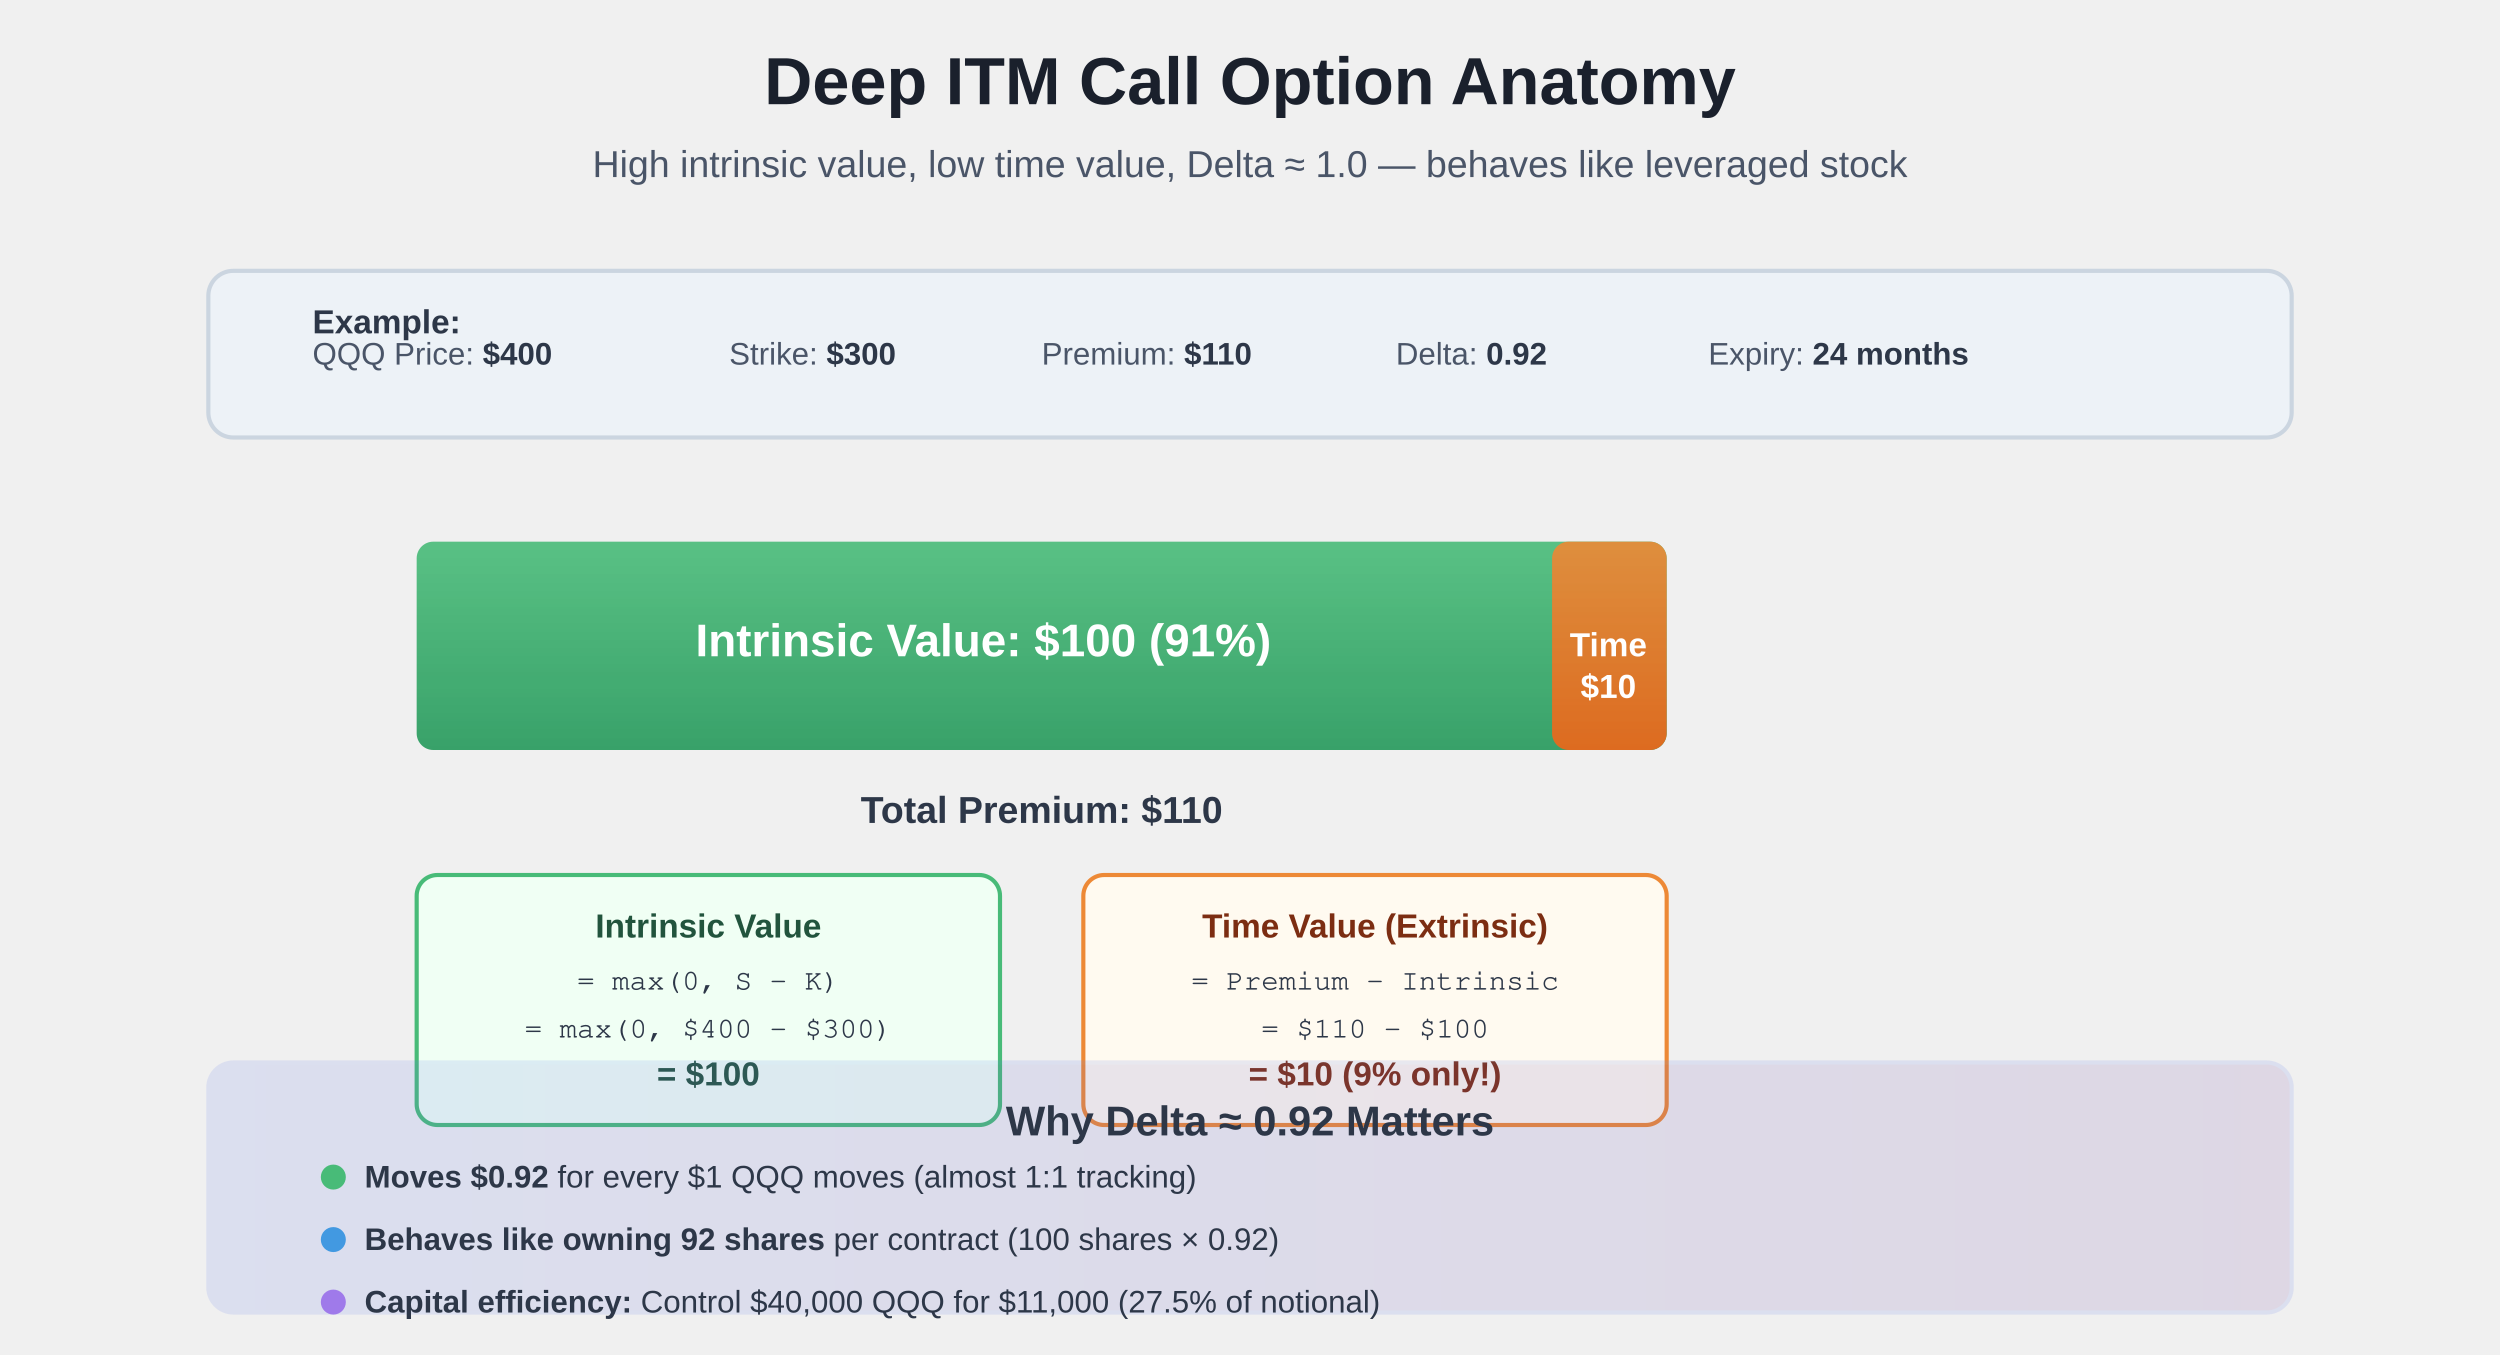
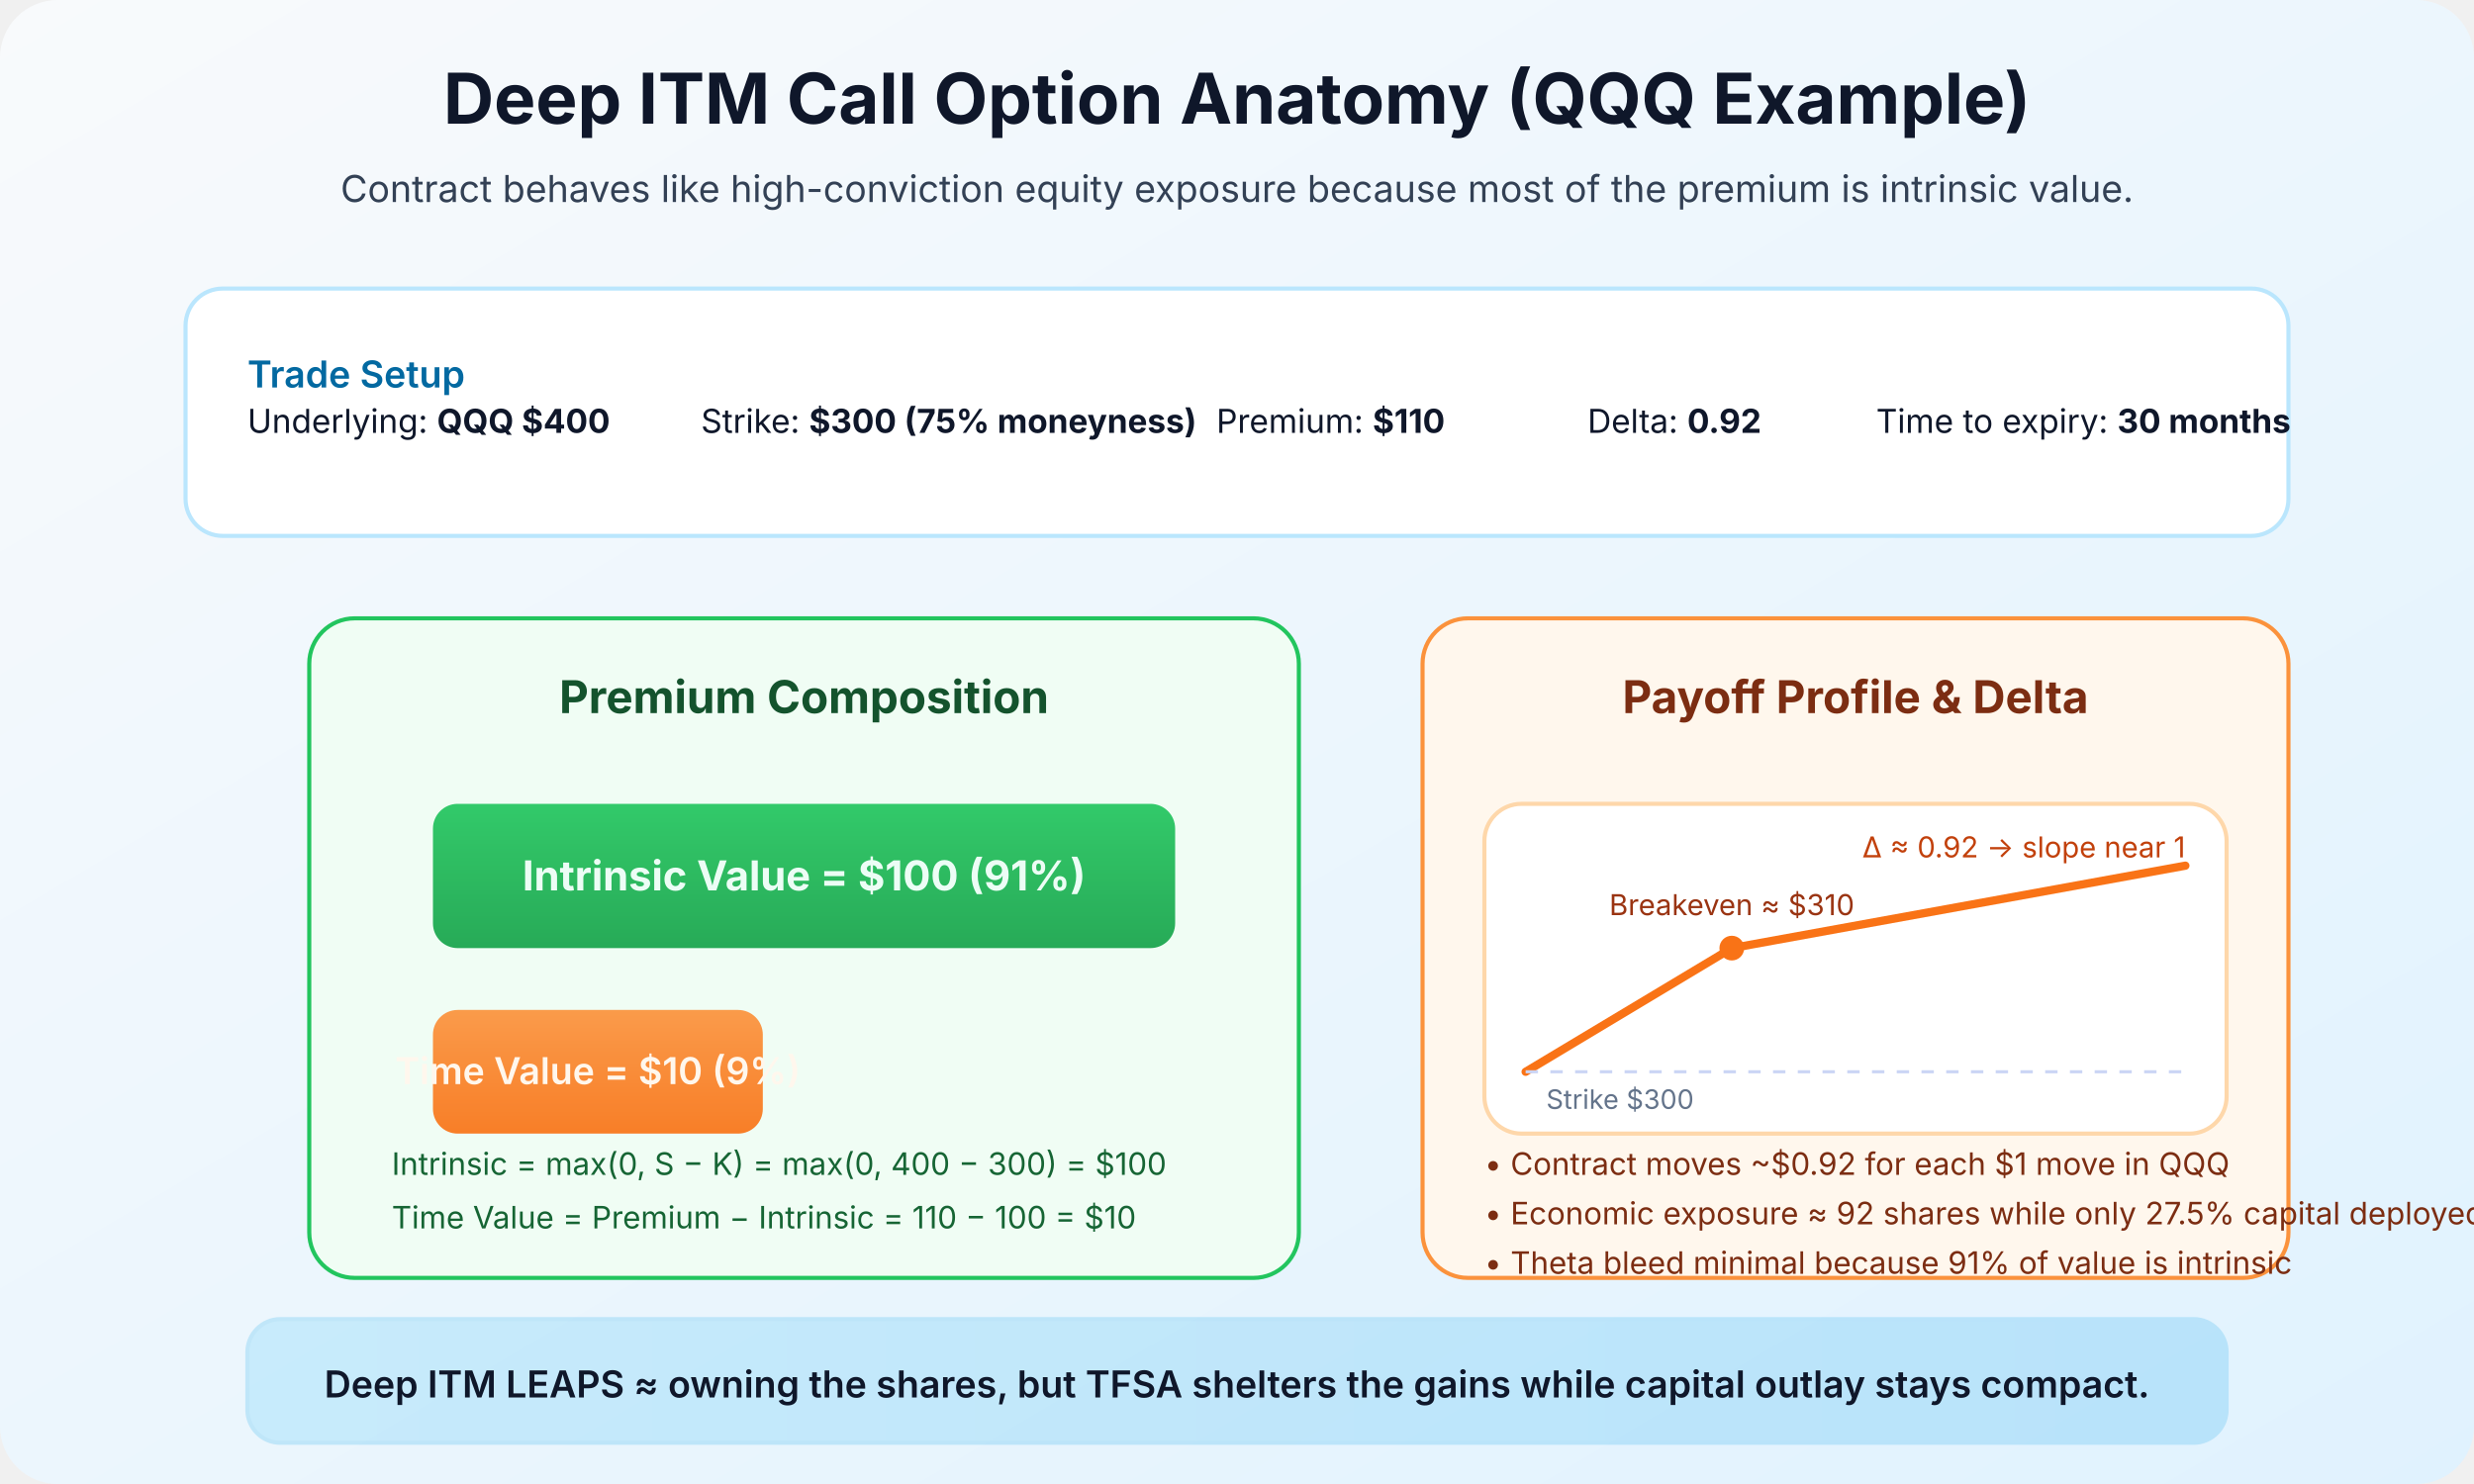
- <svg xmlns="http://www.w3.org/2000/svg" viewBox="0 0 1200 650">
+ <svg xmlns="http://www.w3.org/2000/svg" viewBox="0 0 1200 720" role="img" aria-labelledby="title desc">
  <defs>
-     <linearGradient id="intrinsic-grad" x1="0%" y1="0%" x2="0%" y2="100%">
-       <stop offset="0%" style="stop-color:#48bb78;stop-opacity:0.9" />
-       <stop offset="100%" style="stop-color:#38a169;stop-opacity:1" />
+     <linearGradient id="panel" x1="0%" y1="0%" x2="100%" y2="100%">
+       <stop offset="0%" stop-color="#f8fafc" />
+       <stop offset="100%" stop-color="#e0f2fe" />
    </linearGradient>
-     <linearGradient id="time-grad" x1="0%" y1="0%" x2="0%" y2="100%">
-       <stop offset="0%" style="stop-color:#ed8936;stop-opacity:0.9" />
-       <stop offset="100%" style="stop-color:#dd6b20;stop-opacity:1" />
+     <linearGradient id="intrinsic" x1="0%" y1="0%" x2="0%" y2="100%">
+       <stop offset="0%" stop-color="#22c55e" />
+       <stop offset="100%" stop-color="#16a34a" />
    </linearGradient>
-     <linearGradient id="delta-grad" x1="0%" y1="0%" x2="100%" y2="0%">
-       <stop offset="0%" style="stop-color:#667eea;stop-opacity:1" />
-       <stop offset="100%" style="stop-color:#764ba2;stop-opacity:1" />
+     <linearGradient id="time" x1="0%" y1="0%" x2="0%" y2="100%">
+       <stop offset="0%" stop-color="#fb923c" />
+       <stop offset="100%" stop-color="#f97316" />
+     </linearGradient>
+     <linearGradient id="delta" x1="0%" y1="0%" x2="100%" y2="0%">
+       <stop offset="0%" stop-color="#38bdf8" />
+       <stop offset="100%" stop-color="#0ea5e9" />
    </linearGradient>
  </defs>
-   <text x="600" y="50" font-family="Arial, sans-serif" font-size="32" font-weight="bold" text-anchor="middle" fill="#1a202c">
-     Deep ITM Call Option Anatomy
+   <rect x="0" y="0" width="1200" height="720" rx="28" fill="url(#panel)" />
+   <text x="600" y="60" font-family="'Inter', 'Arial', sans-serif" font-size="34" font-weight="700" text-anchor="middle" fill="#0f172a">
+     Deep ITM Call Option Anatomy (QQQ Example)
  </text>
-   <text x="600" y="85" font-family="Arial, sans-serif" font-size="18" text-anchor="middle" fill="#4a5568">
-     High intrinsic value, low time value, Delta ≈ 1.0 — behaves like leveraged stock
+   <text x="600" y="98" font-family="'Inter', 'Arial', sans-serif" font-size="18" text-anchor="middle" fill="#334155">
+     Contract behaves like high-conviction equity exposure because most of the premium is intrinsic value.
  </text>
-   <g transform="translate(100, 130)">
-     <rect x="0" y="0" width="1000" height="80" rx="12" fill="#edf2f7" stroke="#cbd5e0" stroke-width="2" />
-     <text x="50" y="30" font-family="Arial, sans-serif" font-size="16" font-weight="bold" fill="#2d3748">
-       Example:
-     </text>
-     <g transform="translate(50, 45)">
-       <text x="0" y="0" font-family="Arial, sans-serif" font-size="15" fill="#4a5568">
-         QQQ Price: <tspan font-weight="bold" fill="#2d3748">$400</tspan>
+   <g transform="translate(90, 140)">
+     <rect x="0" y="0" width="1020" height="120" rx="18" fill="#fff" stroke="#bae6fd" stroke-width="2" />
+     <text x="30" y="48" font-family="'Inter', sans-serif" font-size="18" font-weight="600" fill="#0369a1">Trade Setup</text>
+     <g transform="translate(30, 70)" font-family="'Inter', sans-serif" font-size="16" fill="#0f172a">
+       <text x="0" y="0">Underlying: <tspan font-weight="700">QQQ $400</tspan>
      </text>
-       <text x="200" y="0" font-family="Arial, sans-serif" font-size="15" fill="#4a5568">
-         Strike: <tspan font-weight="bold" fill="#2d3748">$300</tspan>
+       <text x="220" y="0">Strike: <tspan font-weight="700">$300 (75% moneyness)</tspan>
      </text>
-       <text x="350" y="0" font-family="Arial, sans-serif" font-size="15" fill="#4a5568">
-         Premium: <tspan font-weight="bold" fill="#2d3748">$110</tspan>
+       <text x="470" y="0">Premium: <tspan font-weight="700">$110</tspan>
      </text>
-       <text x="520" y="0" font-family="Arial, sans-serif" font-size="15" fill="#4a5568">
-         Delta: <tspan font-weight="bold" fill="#2d3748">0.92</tspan>
+       <text x="650" y="0">Delta: <tspan font-weight="700">0.92</tspan>
      </text>
-       <text x="670" y="0" font-family="Arial, sans-serif" font-size="15" fill="#4a5568">
-         Expiry: <tspan font-weight="bold" fill="#2d3748">24 months</tspan>
+       <text x="790" y="0">Time to expiry: <tspan font-weight="700">30 months</tspan>
      </text>
    </g>
  </g>
-   <g transform="translate(200, 260)">
-     <rect x="0" y="0" width="600" height="100" rx="8" fill="url(#intrinsic-grad)" />
-     <rect x="545" y="0" width="55" height="100" rx="8" fill="url(#time-grad)" />
-     <text x="272" y="55" font-family="Arial, sans-serif" font-size="22" font-weight="bold" text-anchor="middle" fill="white">
-       Intrinsic Value: $100 (91%)
+   <g transform="translate(150, 300)">
+     <rect x="0" y="0" width="480" height="320" rx="22" fill="#f0fdf4" stroke="#22c55e" stroke-width="2" />
+     <text x="240" y="46" font-family="'Inter', sans-serif" font-size="22" font-weight="700" text-anchor="middle" fill="#14532d">
+       Premium Composition
    </text>
-     <text x="572" y="55" font-family="Arial, sans-serif" font-size="16" font-weight="bold" text-anchor="middle" fill="white">
-       Time
-     </text>
-     <text x="572" y="75" font-family="Arial, sans-serif" font-size="16" font-weight="bold" text-anchor="middle" fill="white">
-       $10
-     </text>
-     <text x="300" y="135" font-family="Arial, sans-serif" font-size="18" font-weight="bold" text-anchor="middle" fill="#2d3748">
-       Total Premium: $110
-     </text>
-     <g transform="translate(0, 160)">
-       <rect x="0" y="0" width="280" height="120" rx="10" fill="#f0fff4" stroke="#48bb78" stroke-width="2" />
-       <text x="140" y="30" font-family="Arial, sans-serif" font-size="16" font-weight="bold" text-anchor="middle" fill="#22543d">
-         Intrinsic Value
-       </text>
-       <text x="140" y="55" font-family="Courier, monospace" font-size="14" text-anchor="middle" fill="#2d3748">
-         = max(0, S - K)
-       </text>
-       <text x="140" y="78" font-family="Courier, monospace" font-size="14" text-anchor="middle" fill="#2d3748">
-         = max(0, $400 - $300)
-       </text>
-       <text x="140" y="101" font-family="Arial, sans-serif" font-size="16" font-weight="bold" text-anchor="middle" fill="#22543d">
-         = $100
-       </text>
-       <rect x="320" y="0" width="280" height="120" rx="10" fill="#fffaf0" stroke="#ed8936" stroke-width="2" />
-       <text x="460" y="30" font-family="Arial, sans-serif" font-size="16" font-weight="bold" text-anchor="middle" fill="#7c2d12">
-         Time Value (Extrinsic)
-       </text>
-       <text x="460" y="55" font-family="Courier, monospace" font-size="14" text-anchor="middle" fill="#2d3748">
-         = Premium - Intrinsic
-       </text>
-       <text x="460" y="78" font-family="Courier, monospace" font-size="14" text-anchor="middle" fill="#2d3748">
-         = $110 - $100
-       </text>
-       <text x="460" y="101" font-family="Arial, sans-serif" font-size="16" font-weight="bold" text-anchor="middle" fill="#7c2d12">
-         = $10 (9% only!)
+     <g transform="translate(60, 90)">
+       <rect x="0" y="0" width="360" height="70" rx="12" fill="url(#intrinsic)" opacity="0.92" />
+       <text x="180" y="42" font-family="'Inter', sans-serif" font-size="20" font-weight="700" text-anchor="middle" fill="#ecfdf5">
+         Intrinsic Value = $100 (91%)
      </text>
    </g>
-   </g>
-   <g transform="translate(100, 510)">
-     <rect x="0" y="0" width="1000" height="120" rx="12" fill="url(#delta-grad)" opacity="0.15" stroke="#667eea" stroke-width="2" />
-     <text x="500" y="35" font-family="Arial, sans-serif" font-size="20" font-weight="bold" text-anchor="middle" fill="#2d3748">
-       Why Delta ≈ 0.92 Matters
-     </text>
-     <g transform="translate(50, 55)">
-       <circle cx="10" cy="0" r="6" fill="#48bb78" />
-       <text x="25" y="5" font-family="Arial, sans-serif" font-size="15" fill="#2d3748">
-         <tspan font-weight="bold">Moves $0.92</tspan> for every $1 QQQ moves (almost 1:1 tracking)
-       </text>
-       <circle cx="10" cy="30" r="6" fill="#4299e1" />
-       <text x="25" y="35" font-family="Arial, sans-serif" font-size="15" fill="#2d3748">
-         <tspan font-weight="bold">Behaves like owning 92 shares</tspan> per contract (100 shares × 0.92)
-       </text>
-       <circle cx="10" cy="60" r="6" fill="#9f7aea" />
-       <text x="25" y="65" font-family="Arial, sans-serif" font-size="15" fill="#2d3748">
-         <tspan font-weight="bold">Capital efficiency:</tspan> Control $40,000 QQQ for $11,000 (27.5% of notional)
+     <g transform="translate(60, 190)">
+       <rect x="0" y="0" width="160" height="60" rx="12" fill="url(#time)" opacity="0.92" />
+       <text x="80" y="36" font-family="'Inter', sans-serif" font-size="18" font-weight="600" text-anchor="middle" fill="#fff7ed">
+         Time Value = $10 (9%)
      </text>
    </g>
+     <g transform="translate(40, 270)" font-family="'Inter', sans-serif" font-size="15" fill="#166534">
+       <text x="0" y="0">Intrinsic = max(0, S − K) = max(0, 400 − 300) = $100</text>
+       <text x="0" y="26">Time Value = Premium − Intrinsic = 110 − 100 = $10</text>
+     </g>
+   </g>
+   <g transform="translate(690, 300)">
+     <rect x="0" y="0" width="420" height="320" rx="22" fill="#fff7ed" stroke="#fb923c" stroke-width="2" />
+     <text x="210" y="46" font-family="'Inter', sans-serif" font-size="22" font-weight="700" text-anchor="middle" fill="#7c2d12">
+       Payoff Profile &amp; Delta
+     </text>
+     <g transform="translate(30, 90)">
+       <rect x="0" y="0" width="360" height="160" rx="18" fill="#fff" stroke="#fed7aa" stroke-width="2" />
+       <polyline points="20,130 120,70 340,30" fill="none" stroke="#f97316" stroke-width="4" stroke-linecap="round" />
+       <circle cx="120" cy="70" r="6" fill="#f97316" />
+       <text x="120" y="54" font-family="'Inter', sans-serif" font-size="14" text-anchor="middle" fill="#9a3412">Breakeven ≈ $310</text>
+       <text x="340" y="26" font-family="'Inter', sans-serif" font-size="14" text-anchor="end" fill="#c2410c">Δ ≈ 0.92 → slope near 1</text>
+       <line x1="20" y1="130" x2="340" y2="130" stroke="#cbd5f5" stroke-width="1.5" stroke-dasharray="6 6" />
+       <text x="30" y="148" font-family="'Inter', sans-serif" font-size="13" fill="#64748b">Strike $300</text>
+     </g>
+     <g transform="translate(30, 270)" font-family="'Inter', sans-serif" fill="#7c2d12" font-size="15">
+       <text x="0" y="0">• Contract moves ~$0.92 for each $1 move in QQQ</text>
+       <text x="0" y="24">• Economic exposure ≈ 92 shares while only 27.5% capital deployed</text>
+       <text x="0" y="48">• Theta bleed minimal because 91% of value is intrinsic</text>
+     </g>
+   </g>
+   <g transform="translate(120, 640)">
+     <rect x="0" y="0" width="960" height="60" rx="16" fill="url(#delta)" opacity="0.2" stroke="#0ea5e9" stroke-width="2" />
+     <text x="480" y="38" font-family="'Inter', sans-serif" font-size="18" font-weight="600" text-anchor="middle" fill="#0f172a">
+       Deep ITM LEAPS ≈ owning the shares, but TFSA shelters the gains while capital outlay stays compact.
+     </text>
  </g>
</svg>
